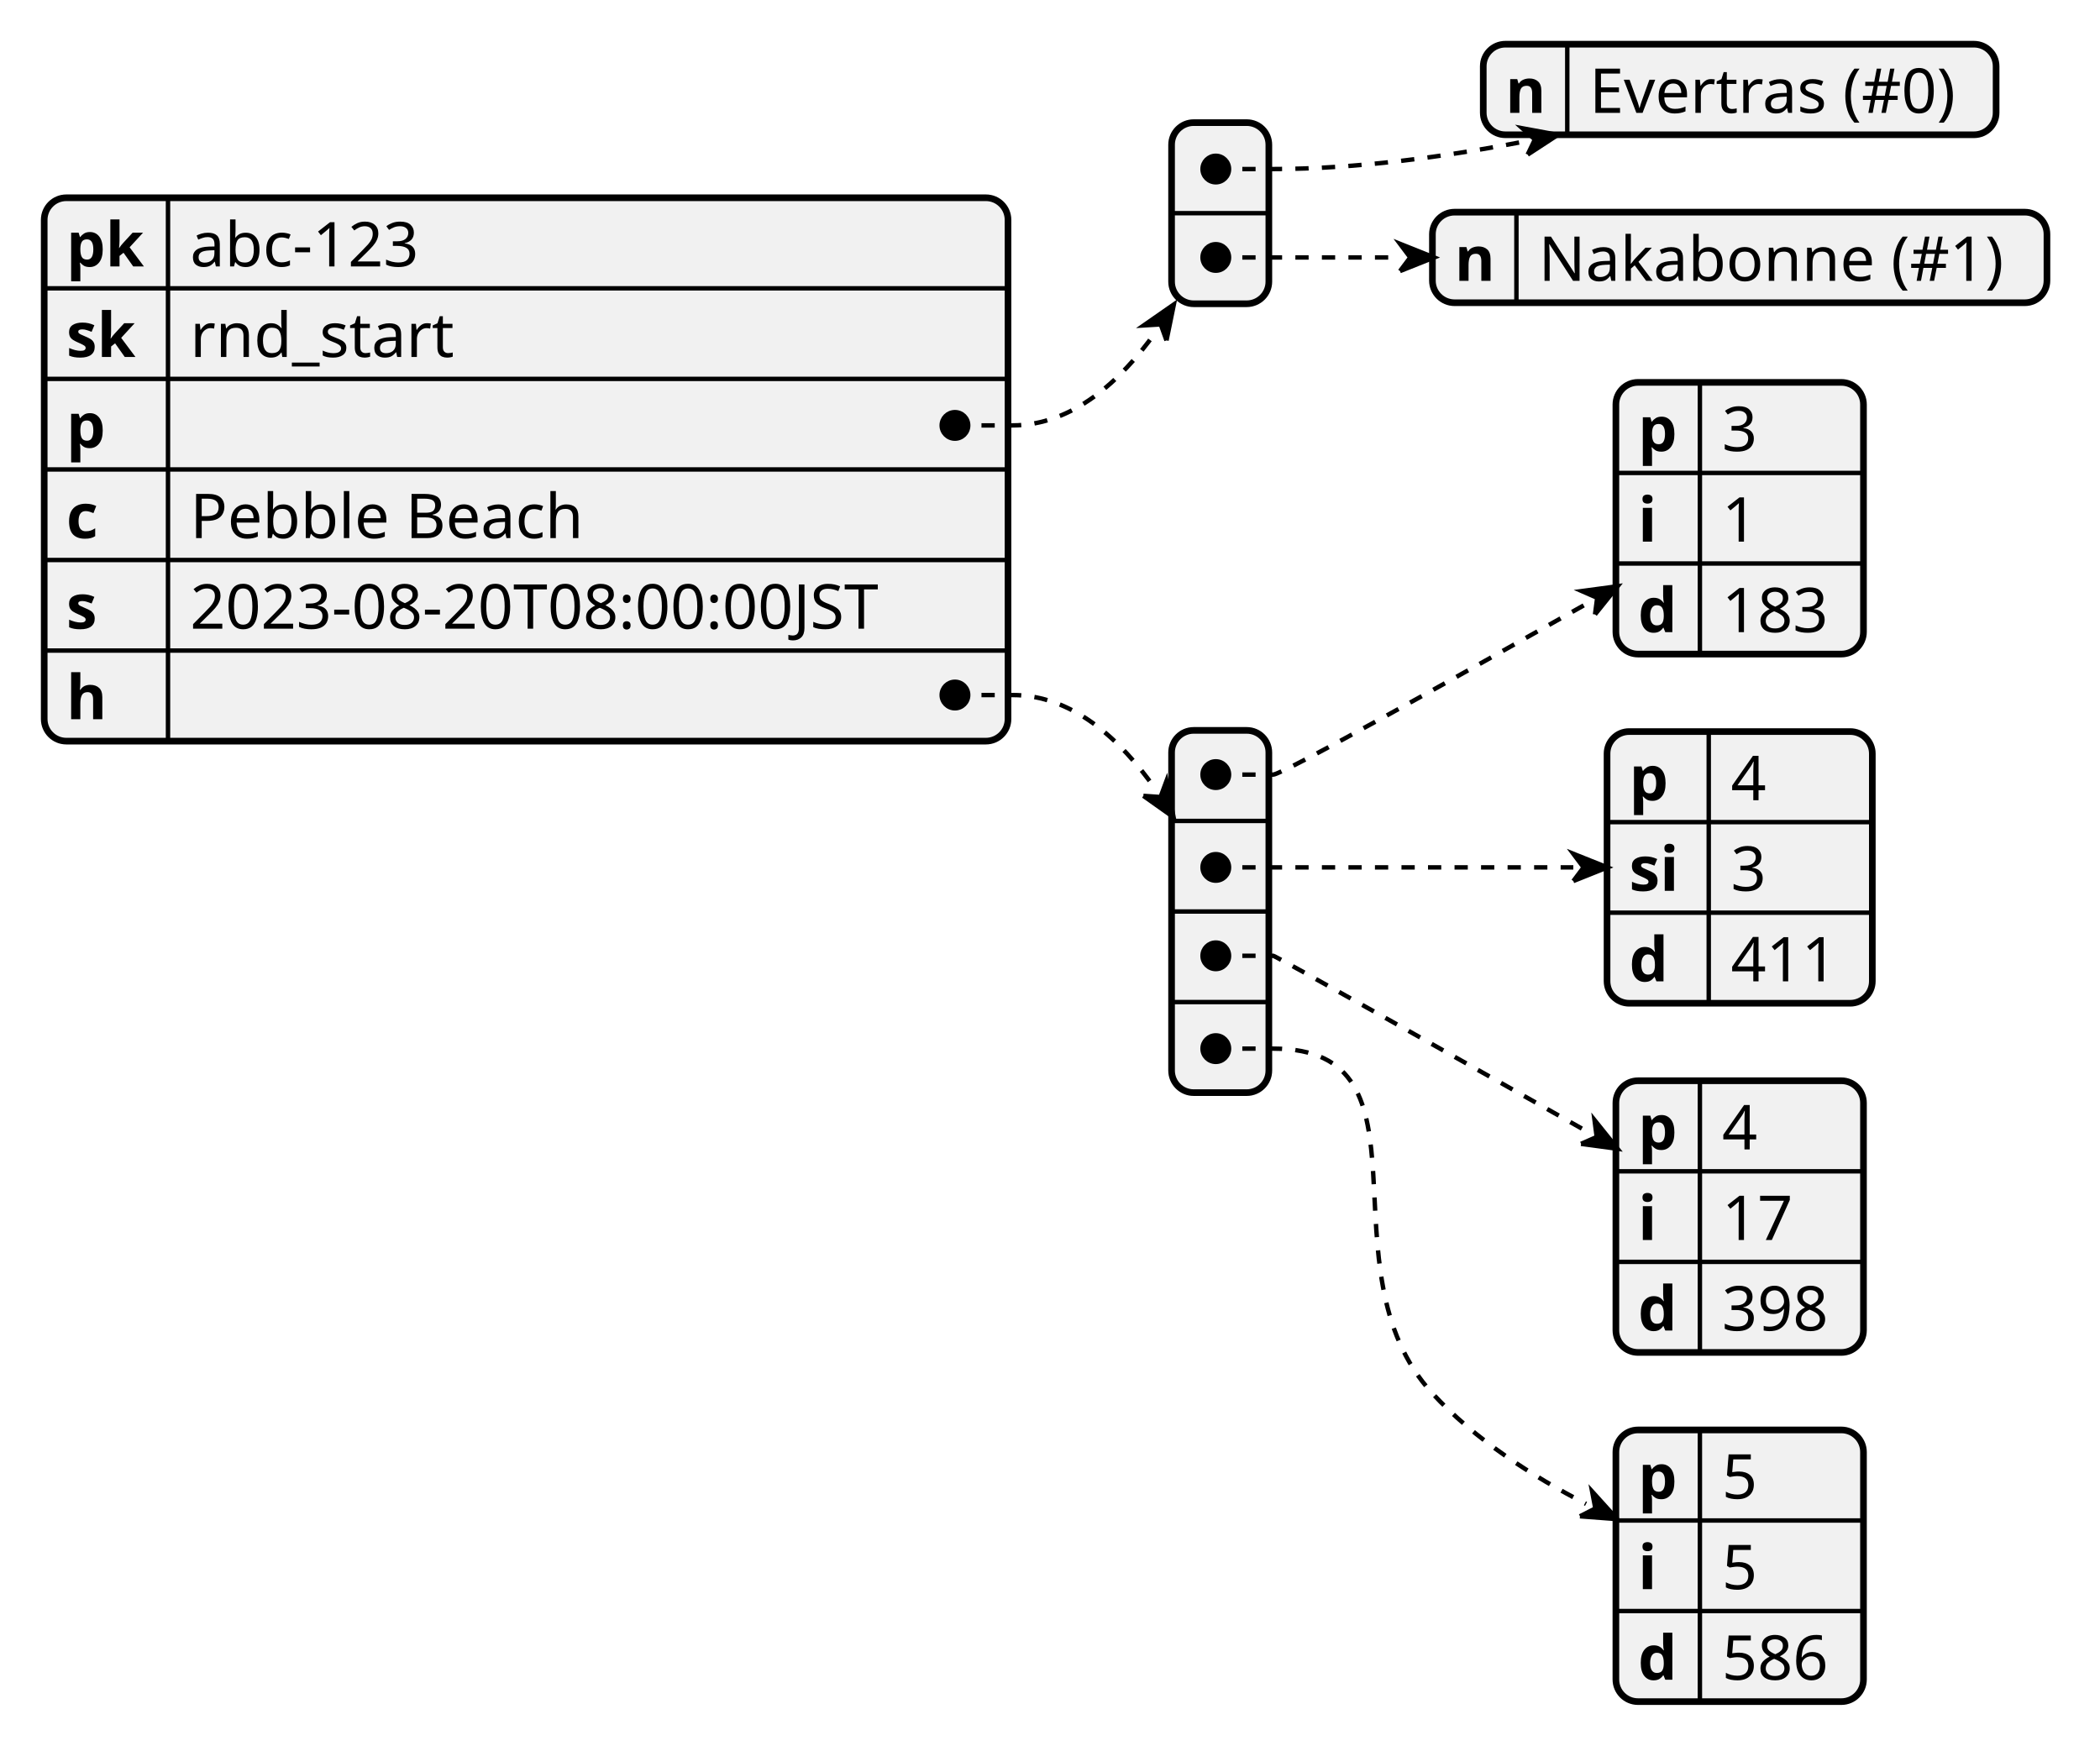
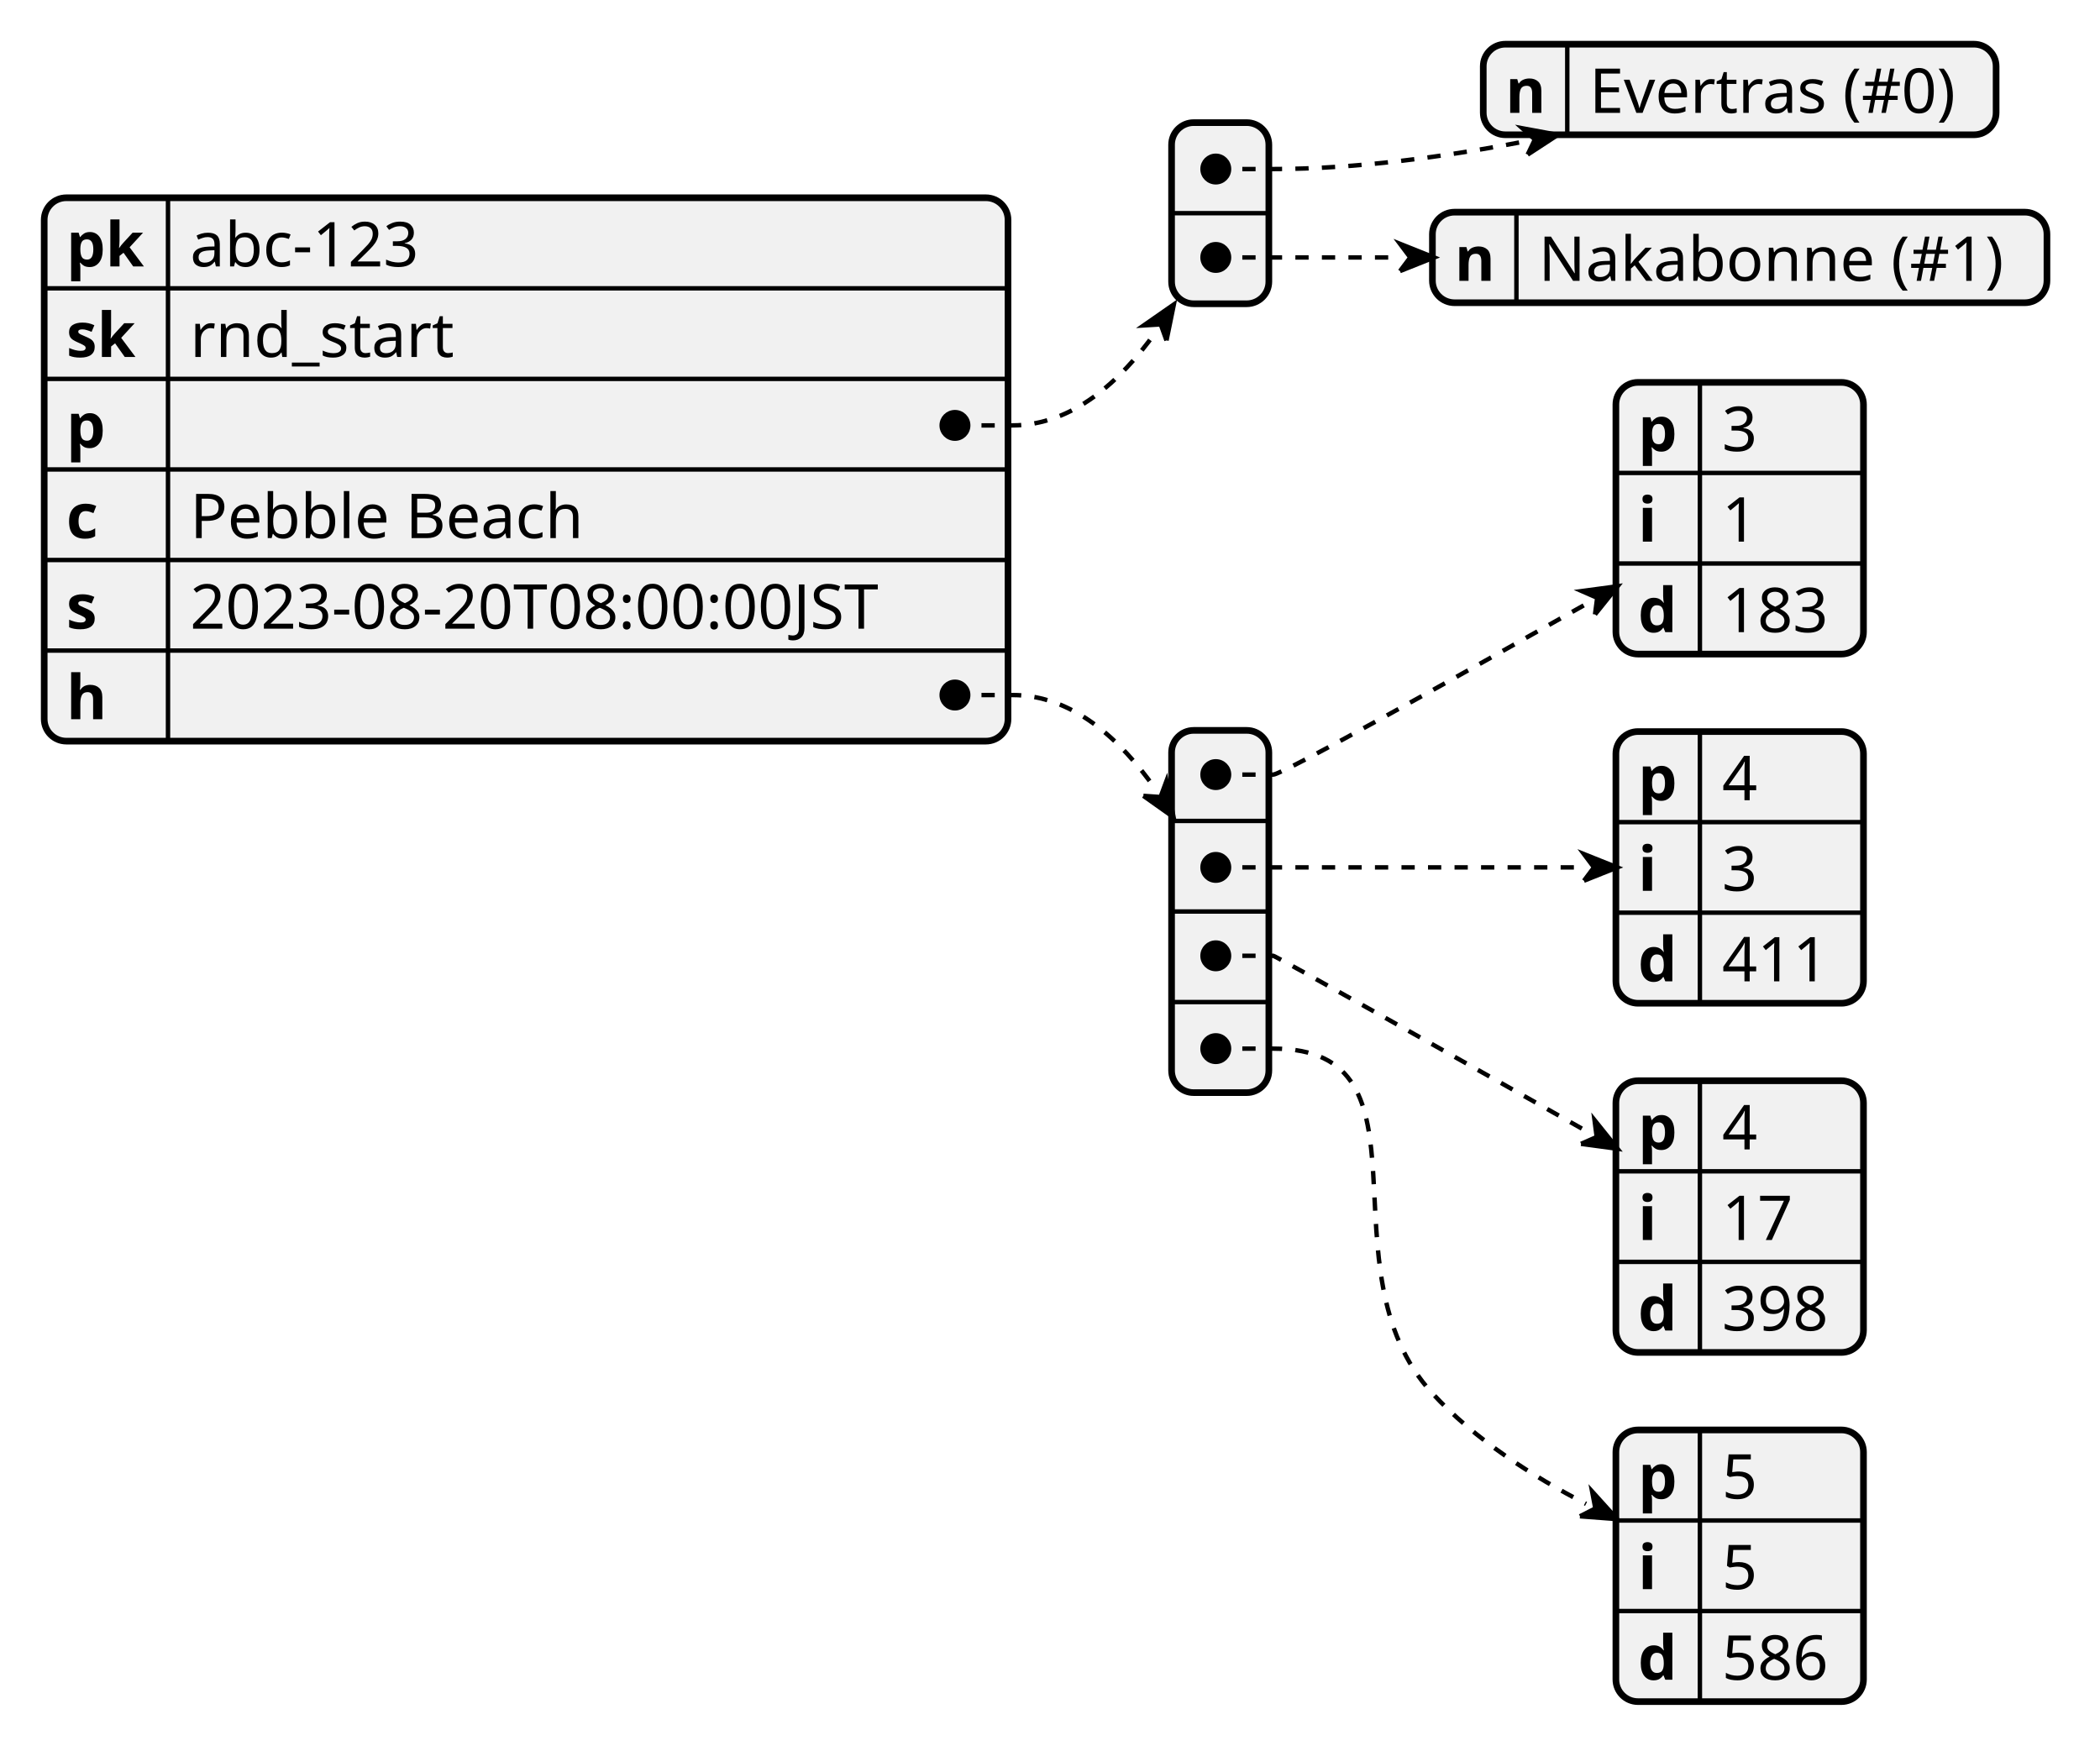
<svg xmlns="http://www.w3.org/2000/svg" contentStyleType="text/css" height="396px" preserveAspectRatio="none" style="width:475px;height:396px;background:#FFFFFF;" version="1.1" viewBox="0 0 475 396" width="475px" zoomAndPan="magnify">
  <defs />
  <g>
    <rect fill="#F1F1F1" height="122.93" rx="5" ry="5" style="stroke:#F1F1F1;stroke-width:1.5;" width="218" x="10" y="44.744" />
    <text fill="#000000" font-family="sans-serif" font-size="14" font-weight="bold" lengthAdjust="spacing" textLength="18" x="15" y="60.279">pk</text>
    <text fill="#000000" font-family="sans-serif" font-size="14" lengthAdjust="spacing" textLength="59" x="43" y="60.279">abc-123</text>
    <line style="stroke:#000000;stroke-width:1.0;" x1="38" x2="38" y1="44.744" y2="65.232" />
    <line style="stroke:#000000;stroke-width:1.0;" x1="10" x2="228" y1="65.232" y2="65.232" />
    <text fill="#000000" font-family="sans-serif" font-size="14" font-weight="bold" lengthAdjust="spacing" textLength="17" x="15" y="80.768">sk</text>
    <text fill="#000000" font-family="sans-serif" font-size="14" lengthAdjust="spacing" textLength="62" x="43" y="80.768">rnd_start</text>
    <line style="stroke:#000000;stroke-width:1.0;" x1="38" x2="38" y1="65.232" y2="85.721" />
    <line style="stroke:#000000;stroke-width:1.0;" x1="10" x2="228" y1="85.721" y2="85.721" />
    <text fill="#000000" font-family="sans-serif" font-size="14" font-weight="bold" lengthAdjust="spacing" textLength="9" x="15" y="101.256">p</text>
    <text fill="#000000" font-family="sans-serif" font-size="14" lengthAdjust="spacing" textLength="12" x="43" y="101.256">   </text>
    <line style="stroke:#000000;stroke-width:1.0;" x1="38" x2="38" y1="85.721" y2="106.209" />
    <line style="stroke:#000000;stroke-width:1.0;" x1="10" x2="228" y1="106.209" y2="106.209" />
    <text fill="#000000" font-family="sans-serif" font-size="14" font-weight="bold" lengthAdjust="spacing" textLength="7" x="15" y="121.744">c</text>
    <text fill="#000000" font-family="sans-serif" font-size="14" lengthAdjust="spacing" textLength="90" x="43" y="121.744">Pebble Beach</text>
    <line style="stroke:#000000;stroke-width:1.0;" x1="38" x2="38" y1="106.209" y2="126.697" />
    <line style="stroke:#000000;stroke-width:1.0;" x1="10" x2="228" y1="126.697" y2="126.697" />
    <text fill="#000000" font-family="sans-serif" font-size="14" font-weight="bold" lengthAdjust="spacing" textLength="8" x="15" y="142.232">s</text>
    <text fill="#000000" font-family="sans-serif" font-size="14" lengthAdjust="spacing" textLength="180" x="43" y="142.232">2023-08-20T08:00:00JST</text>
    <line style="stroke:#000000;stroke-width:1.0;" x1="38" x2="38" y1="126.697" y2="147.185" />
    <line style="stroke:#000000;stroke-width:1.0;" x1="10" x2="228" y1="147.185" y2="147.185" />
    <text fill="#000000" font-family="sans-serif" font-size="14" font-weight="bold" lengthAdjust="spacing" textLength="9" x="15" y="162.721">h</text>
    <text fill="#000000" font-family="sans-serif" font-size="14" lengthAdjust="spacing" textLength="12" x="43" y="162.721">   </text>
    <line style="stroke:#000000;stroke-width:1.0;" x1="38" x2="38" y1="147.185" y2="167.674" />
    <rect fill="none" height="122.93" rx="5" ry="5" style="stroke:#000000;stroke-width:1.5;" width="218" x="10" y="44.744" />
    <rect fill="#F1F1F1" height="40.977" rx="5" ry="5" style="stroke:#F1F1F1;stroke-width:1.5;" width="22" x="265" y="27.744" />
    <text fill="#000000" font-family="sans-serif" font-size="14" lengthAdjust="spacing" textLength="12" x="270" y="43.279">   </text>
    <line style="stroke:#000000;stroke-width:1.0;" x1="265" x2="287" y1="48.232" y2="48.232" />
    <text fill="#000000" font-family="sans-serif" font-size="14" lengthAdjust="spacing" textLength="12" x="270" y="63.768">   </text>
    <rect fill="none" height="40.977" rx="5" ry="5" style="stroke:#000000;stroke-width:1.5;" width="22" x="265" y="27.744" />
    <rect fill="#F1F1F1" height="20.488" rx="5" ry="5" style="stroke:#F1F1F1;stroke-width:1.5;" width="116" x="335.5" y="10" />
    <text fill="#000000" font-family="sans-serif" font-size="14" font-weight="bold" lengthAdjust="spacing" textLength="9" x="340.5" y="25.535">n</text>
    <text fill="#000000" font-family="sans-serif" font-size="14" lengthAdjust="spacing" textLength="87" x="359.5" y="25.535">Evertras (#0)</text>
    <line style="stroke:#000000;stroke-width:1.0;" x1="354.5" x2="354.5" y1="10" y2="30.488" />
    <rect fill="none" height="20.488" rx="5" ry="5" style="stroke:#000000;stroke-width:1.5;" width="116" x="335.5" y="10" />
    <rect fill="#F1F1F1" height="20.488" rx="5" ry="5" style="stroke:#F1F1F1;stroke-width:1.5;" width="139" x="324" y="48" />
    <text fill="#000000" font-family="sans-serif" font-size="14" font-weight="bold" lengthAdjust="spacing" textLength="9" x="329" y="63.535">n</text>
    <text fill="#000000" font-family="sans-serif" font-size="14" lengthAdjust="spacing" textLength="110" x="348" y="63.535">Nakabonne (#1)</text>
    <line style="stroke:#000000;stroke-width:1.0;" x1="343" x2="343" y1="48" y2="68.488" />
    <rect fill="none" height="20.488" rx="5" ry="5" style="stroke:#000000;stroke-width:1.5;" width="139" x="324" y="48" />
    <rect fill="#F1F1F1" height="81.953" rx="5" ry="5" style="stroke:#F1F1F1;stroke-width:1.5;" width="22" x="265" y="165.244" />
    <text fill="#000000" font-family="sans-serif" font-size="14" lengthAdjust="spacing" textLength="12" x="270" y="180.779">   </text>
    <line style="stroke:#000000;stroke-width:1.0;" x1="265" x2="287" y1="185.732" y2="185.732" />
    <text fill="#000000" font-family="sans-serif" font-size="14" lengthAdjust="spacing" textLength="12" x="270" y="201.268">   </text>
    <line style="stroke:#000000;stroke-width:1.0;" x1="265" x2="287" y1="206.221" y2="206.221" />
    <text fill="#000000" font-family="sans-serif" font-size="14" lengthAdjust="spacing" textLength="12" x="270" y="221.756">   </text>
    <line style="stroke:#000000;stroke-width:1.0;" x1="265" x2="287" y1="226.709" y2="226.709" />
    <text fill="#000000" font-family="sans-serif" font-size="14" lengthAdjust="spacing" textLength="12" x="270" y="242.244">   </text>
    <rect fill="none" height="81.953" rx="5" ry="5" style="stroke:#000000;stroke-width:1.5;" width="22" x="265" y="165.244" />
    <rect fill="#F1F1F1" height="61.465" rx="5" ry="5" style="stroke:#F1F1F1;stroke-width:1.5;" width="56" x="365.5" y="86.512" />
    <text fill="#000000" font-family="sans-serif" font-size="14" font-weight="bold" lengthAdjust="spacing" textLength="9" x="370.5" y="102.047">p</text>
    <text fill="#000000" font-family="sans-serif" font-size="14" lengthAdjust="spacing" textLength="9" x="389.5" y="102.047">3</text>
    <line style="stroke:#000000;stroke-width:1.0;" x1="384.5" x2="384.5" y1="86.512" y2="107" />
    <line style="stroke:#000000;stroke-width:1.0;" x1="365.5" x2="421.5" y1="107" y2="107" />
    <text fill="#000000" font-family="sans-serif" font-size="14" font-weight="bold" lengthAdjust="spacing" textLength="5" x="370.5" y="122.535">i</text>
    <text fill="#000000" font-family="sans-serif" font-size="14" lengthAdjust="spacing" textLength="9" x="389.5" y="122.535">1</text>
    <line style="stroke:#000000;stroke-width:1.0;" x1="384.5" x2="384.5" y1="107" y2="127.488" />
    <line style="stroke:#000000;stroke-width:1.0;" x1="365.5" x2="421.5" y1="127.488" y2="127.488" />
    <text fill="#000000" font-family="sans-serif" font-size="14" font-weight="bold" lengthAdjust="spacing" textLength="9" x="370.5" y="143.023">d</text>
    <text fill="#000000" font-family="sans-serif" font-size="14" lengthAdjust="spacing" textLength="27" x="389.5" y="143.023">183</text>
    <line style="stroke:#000000;stroke-width:1.0;" x1="384.5" x2="384.5" y1="127.488" y2="147.977" />
    <rect fill="none" height="61.465" rx="5" ry="5" style="stroke:#000000;stroke-width:1.5;" width="56" x="365.5" y="86.512" />
-     <rect fill="#F1F1F1" height="61.465" rx="5" ry="5" style="stroke:#F1F1F1;stroke-width:1.5;" width="60" x="363.5" y="165.512" />
-     <text fill="#000000" font-family="sans-serif" font-size="14" font-weight="bold" lengthAdjust="spacing" textLength="9" x="368.5" y="181.047">p</text>
-     <text fill="#000000" font-family="sans-serif" font-size="14" lengthAdjust="spacing" textLength="9" x="391.5" y="181.047">4</text>
-     <line style="stroke:#000000;stroke-width:1.0;" x1="386.5" x2="386.5" y1="165.512" y2="186" />
-     <line style="stroke:#000000;stroke-width:1.0;" x1="363.5" x2="423.5" y1="186" y2="186" />
-     <text fill="#000000" font-family="sans-serif" font-size="14" font-weight="bold" lengthAdjust="spacing" textLength="13" x="368.5" y="201.535">si</text>
-     <text fill="#000000" font-family="sans-serif" font-size="14" lengthAdjust="spacing" textLength="9" x="391.5" y="201.535">3</text>
-     <line style="stroke:#000000;stroke-width:1.0;" x1="386.5" x2="386.5" y1="186" y2="206.488" />
-     <line style="stroke:#000000;stroke-width:1.0;" x1="363.5" x2="423.5" y1="206.488" y2="206.488" />
-     <text fill="#000000" font-family="sans-serif" font-size="14" font-weight="bold" lengthAdjust="spacing" textLength="9" x="368.5" y="222.023">d</text>
-     <text fill="#000000" font-family="sans-serif" font-size="14" lengthAdjust="spacing" textLength="27" x="391.5" y="222.023">411</text>
-     <line style="stroke:#000000;stroke-width:1.0;" x1="386.5" x2="386.5" y1="206.488" y2="226.977" />
-     <rect fill="none" height="61.465" rx="5" ry="5" style="stroke:#000000;stroke-width:1.5;" width="60" x="363.5" y="165.512" />
+     <rect fill="#F1F1F1" height="61.465" rx="5" ry="5" style="stroke:#F1F1F1;stroke-width:1.5;" width="56" x="365.5" y="165.512" />
+     <text fill="#000000" font-family="sans-serif" font-size="14" font-weight="bold" lengthAdjust="spacing" textLength="9" x="370.5" y="181.047">p</text>
+     <text fill="#000000" font-family="sans-serif" font-size="14" lengthAdjust="spacing" textLength="9" x="389.5" y="181.047">4</text>
+     <line style="stroke:#000000;stroke-width:1.0;" x1="384.5" x2="384.5" y1="165.512" y2="186" />
+     <line style="stroke:#000000;stroke-width:1.0;" x1="365.5" x2="421.5" y1="186" y2="186" />
+     <text fill="#000000" font-family="sans-serif" font-size="14" font-weight="bold" lengthAdjust="spacing" textLength="5" x="370.5" y="201.535">i</text>
+     <text fill="#000000" font-family="sans-serif" font-size="14" lengthAdjust="spacing" textLength="9" x="389.5" y="201.535">3</text>
+     <line style="stroke:#000000;stroke-width:1.0;" x1="384.5" x2="384.5" y1="186" y2="206.488" />
+     <line style="stroke:#000000;stroke-width:1.0;" x1="365.5" x2="421.5" y1="206.488" y2="206.488" />
+     <text fill="#000000" font-family="sans-serif" font-size="14" font-weight="bold" lengthAdjust="spacing" textLength="9" x="370.5" y="222.023">d</text>
+     <text fill="#000000" font-family="sans-serif" font-size="14" lengthAdjust="spacing" textLength="27" x="389.5" y="222.023">411</text>
+     <line style="stroke:#000000;stroke-width:1.0;" x1="384.5" x2="384.5" y1="206.488" y2="226.977" />
+     <rect fill="none" height="61.465" rx="5" ry="5" style="stroke:#000000;stroke-width:1.5;" width="56" x="365.5" y="165.512" />
    <rect fill="#F1F1F1" height="61.465" rx="5" ry="5" style="stroke:#F1F1F1;stroke-width:1.5;" width="56" x="365.5" y="244.512" />
    <text fill="#000000" font-family="sans-serif" font-size="14" font-weight="bold" lengthAdjust="spacing" textLength="9" x="370.5" y="260.047">p</text>
    <text fill="#000000" font-family="sans-serif" font-size="14" lengthAdjust="spacing" textLength="9" x="389.5" y="260.047">4</text>
    <line style="stroke:#000000;stroke-width:1.0;" x1="384.5" x2="384.5" y1="244.512" y2="265" />
    <line style="stroke:#000000;stroke-width:1.0;" x1="365.5" x2="421.5" y1="265" y2="265" />
    <text fill="#000000" font-family="sans-serif" font-size="14" font-weight="bold" lengthAdjust="spacing" textLength="5" x="370.5" y="280.535">i</text>
    <text fill="#000000" font-family="sans-serif" font-size="14" lengthAdjust="spacing" textLength="18" x="389.5" y="280.535">17</text>
    <line style="stroke:#000000;stroke-width:1.0;" x1="384.5" x2="384.5" y1="265" y2="285.488" />
    <line style="stroke:#000000;stroke-width:1.0;" x1="365.5" x2="421.5" y1="285.488" y2="285.488" />
    <text fill="#000000" font-family="sans-serif" font-size="14" font-weight="bold" lengthAdjust="spacing" textLength="9" x="370.5" y="301.023">d</text>
    <text fill="#000000" font-family="sans-serif" font-size="14" lengthAdjust="spacing" textLength="27" x="389.5" y="301.023">398</text>
    <line style="stroke:#000000;stroke-width:1.0;" x1="384.5" x2="384.5" y1="285.488" y2="305.977" />
    <rect fill="none" height="61.465" rx="5" ry="5" style="stroke:#000000;stroke-width:1.5;" width="56" x="365.5" y="244.512" />
    <rect fill="#F1F1F1" height="61.465" rx="5" ry="5" style="stroke:#F1F1F1;stroke-width:1.5;" width="56" x="365.5" y="323.512" />
    <text fill="#000000" font-family="sans-serif" font-size="14" font-weight="bold" lengthAdjust="spacing" textLength="9" x="370.5" y="339.047">p</text>
    <text fill="#000000" font-family="sans-serif" font-size="14" lengthAdjust="spacing" textLength="9" x="389.5" y="339.047">5</text>
    <line style="stroke:#000000;stroke-width:1.0;" x1="384.5" x2="384.5" y1="323.512" y2="344" />
    <line style="stroke:#000000;stroke-width:1.0;" x1="365.5" x2="421.5" y1="344" y2="344" />
    <text fill="#000000" font-family="sans-serif" font-size="14" font-weight="bold" lengthAdjust="spacing" textLength="5" x="370.5" y="359.535">i</text>
    <text fill="#000000" font-family="sans-serif" font-size="14" lengthAdjust="spacing" textLength="9" x="389.5" y="359.535">5</text>
    <line style="stroke:#000000;stroke-width:1.0;" x1="384.5" x2="384.5" y1="344" y2="364.488" />
    <line style="stroke:#000000;stroke-width:1.0;" x1="365.5" x2="421.5" y1="364.488" y2="364.488" />
    <text fill="#000000" font-family="sans-serif" font-size="14" font-weight="bold" lengthAdjust="spacing" textLength="9" x="370.5" y="380.023">d</text>
    <text fill="#000000" font-family="sans-serif" font-size="14" lengthAdjust="spacing" textLength="27" x="389.5" y="380.023">586</text>
    <line style="stroke:#000000;stroke-width:1.0;" x1="384.5" x2="384.5" y1="364.488" y2="384.977" />
    <rect fill="none" height="61.465" rx="5" ry="5" style="stroke:#000000;stroke-width:1.5;" width="56" x="365.5" y="323.512" />
    <path d="M275,38.244 L288,38.244 C306.772,38.244 327.165,35.414 344.942,31.999 " fill="none" style="stroke:#000000;stroke-width:1.0;stroke-dasharray:3.0,3.0;" />
    <path d="M345.539,34.978 L347.176,31.551 L344.345,29.021 L352.388,30.506 L345.539,34.978 " fill="#000000" style="stroke:#000000;stroke-width:1.0;" />
    <ellipse cx="275" cy="38.244" fill="#000000" rx="3" ry="3" style="stroke:#000000;stroke-width:1.0;" />
    <path d="M275,58.244 L288,58.244 C297.278,58.244 307.016,58.244 316.666,58.244 " fill="none" style="stroke:#000000;stroke-width:1.0;stroke-dasharray:3.0,3.0;" />
    <path d="M316.666,61.328 L318.979,58.244 L316.666,55.16 L324.376,58.244 L316.666,61.328 " fill="#000000" style="stroke:#000000;stroke-width:1.0;" />
    <ellipse cx="275" cy="58.244" fill="#000000" rx="3" ry="3" style="stroke:#000000;stroke-width:1.0;" />
    <path d="M216,96.244 L229,96.244 C242.578,96.244 253.46,86.213 261.273,75.322 " fill="none" style="stroke:#000000;stroke-width:1.0;stroke-dasharray:3.0,3.0;" />
    <path d="M263.85,77.019 L262.546,73.389 L258.696,73.624 L265.515,68.879 L263.85,77.019 " fill="#000000" style="stroke:#000000;stroke-width:1.0;" />
    <ellipse cx="216" cy="96.244" fill="#000000" rx="3" ry="3" style="stroke:#000000;stroke-width:1.0;" />
    <path d="M275,175.244 L288,175.244 C290.051,175.244 329.362,153.268 359.285,136.37 " fill="none" style="stroke:#000000;stroke-width:1.0;stroke-dasharray:3.0,3.0;" />
    <path d="M360.779,139.013 L361.268,135.249 L357.791,133.727 L365.893,132.635 L360.779,139.013 " fill="#000000" style="stroke:#000000;stroke-width:1.0;" />
    <ellipse cx="275" cy="175.244" fill="#000000" rx="3" ry="3" style="stroke:#000000;stroke-width:1.0;" />
-     <path d="M275,196.244 L288,196.244 C310.53,196.244 335.779,196.244 355.871,196.244 " fill="none" style="stroke:#000000;stroke-width:1.0;stroke-dasharray:3.0,3.0;" />
-     <path d="M355.871,199.328 L358.184,196.244 L355.871,193.16 L363.581,196.244 L355.871,199.328 " fill="#000000" style="stroke:#000000;stroke-width:1.0;" />
+     <path d="M275,196.244 L288,196.244 C311.438,196.244 337.819,196.244 358.274,196.244 " fill="none" style="stroke:#000000;stroke-width:1.0;stroke-dasharray:3.0,3.0;" />
+     <path d="M358.274,199.257 L360.534,196.244 L358.274,193.232 L365.806,196.244 L358.274,199.257 " fill="#000000" style="stroke:#000000;stroke-width:1.0;" />
    <ellipse cx="275" cy="196.244" fill="#000000" rx="3" ry="3" style="stroke:#000000;stroke-width:1.0;" />
    <path d="M275,216.244 L288,216.244 C288.518,216.244 328.651,238.864 359.142,256.092 " fill="none" style="stroke:#000000;stroke-width:1.0;stroke-dasharray:3.0,3.0;" />
    <path d="M357.62,258.785 L361.161,257.234 L360.663,253.4 L365.873,259.897 L357.62,258.785 " fill="#000000" style="stroke:#000000;stroke-width:1.0;" />
    <ellipse cx="275" cy="216.244" fill="#000000" rx="3" ry="3" style="stroke:#000000;stroke-width:1.0;" />
    <path d="M275,237.244 L288,237.244 C326.181,237.244 298.132,287.162 324,315.244 C333.586,325.65 346.602,333.989 358.747,340.242 " fill="none" style="stroke:#000000;stroke-width:1.0;stroke-dasharray:3.0,3.0;" />
    <path d="M357.371,343.049 L360.853,341.274 L360.123,337.435 L365.765,343.682 L357.371,343.049 " fill="#000000" style="stroke:#000000;stroke-width:1.0;" />
    <ellipse cx="275" cy="237.244" fill="#000000" rx="3" ry="3" style="stroke:#000000;stroke-width:1.0;" />
    <path d="M216,157.244 L229,157.244 C242.627,157.244 253.464,167.339 261.235,178.364 " fill="none" style="stroke:#000000;stroke-width:1.0;stroke-dasharray:3.0,3.0;" />
    <path d="M258.623,180.052 L262.501,180.323 L263.847,176.677 L265.455,184.895 L258.623,180.052 " fill="#000000" style="stroke:#000000;stroke-width:1.0;" />
    <ellipse cx="216" cy="157.244" fill="#000000" rx="3" ry="3" style="stroke:#000000;stroke-width:1.0;" />
  </g>
</svg>
